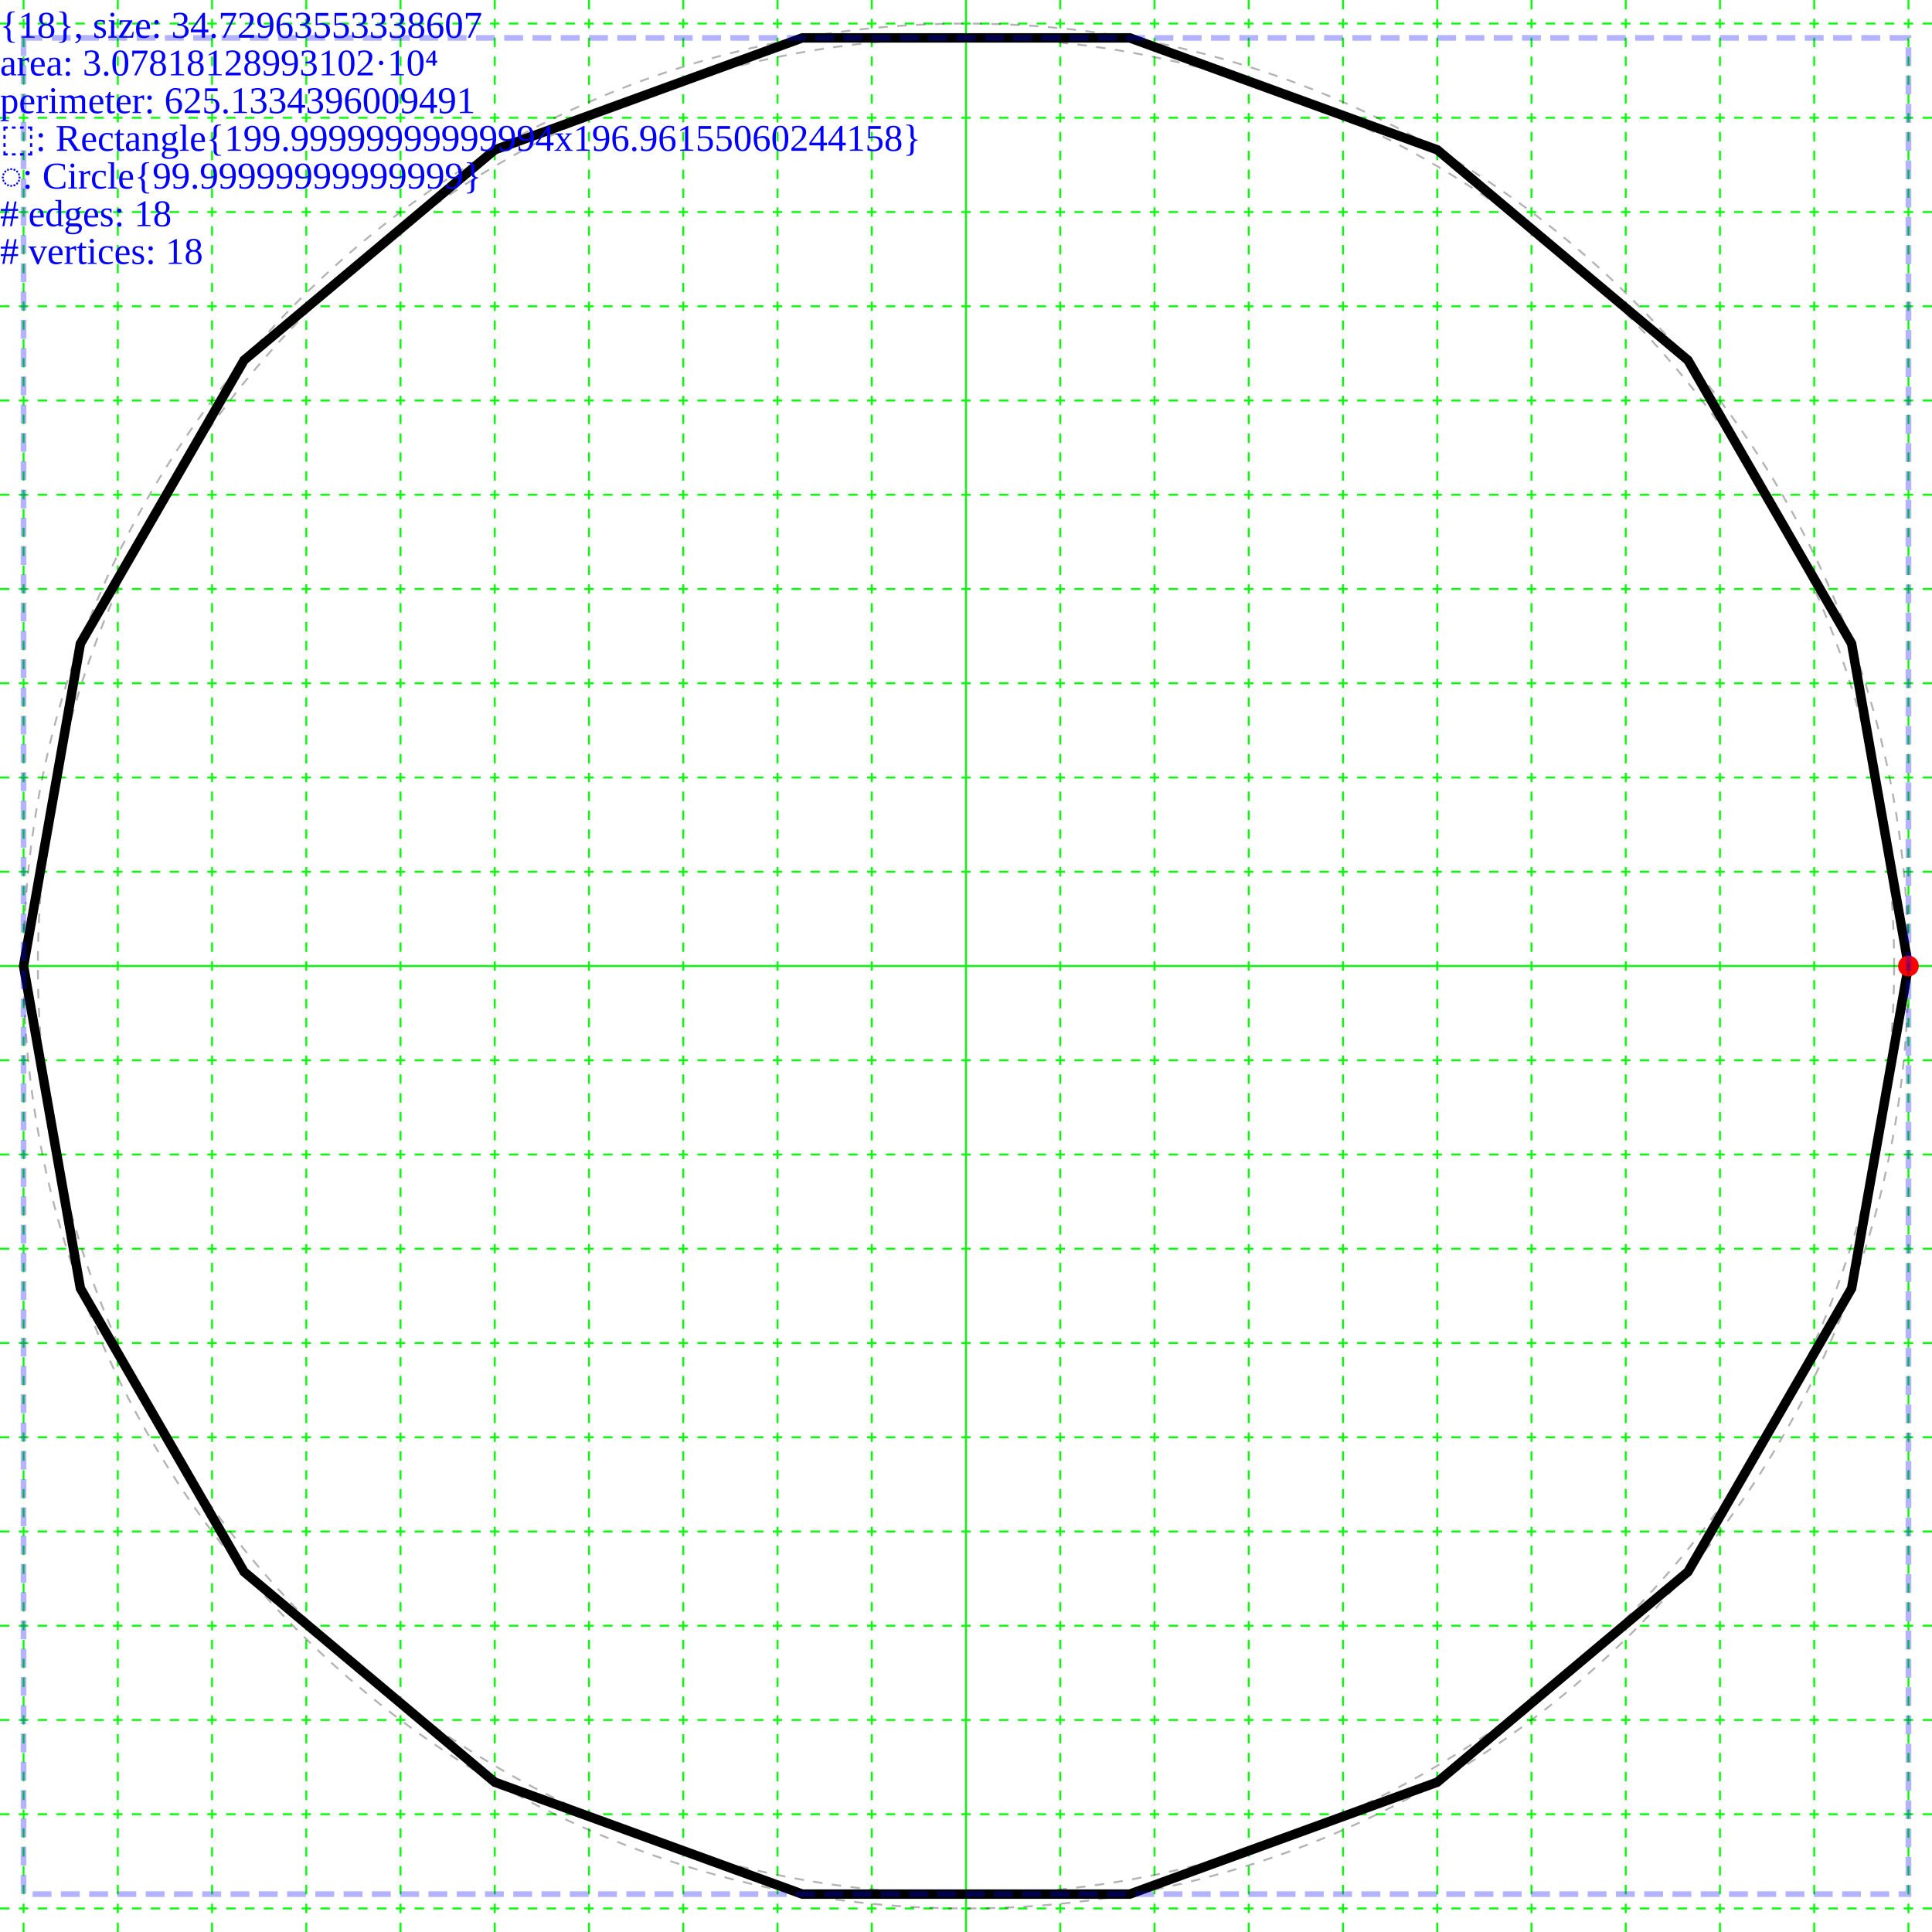
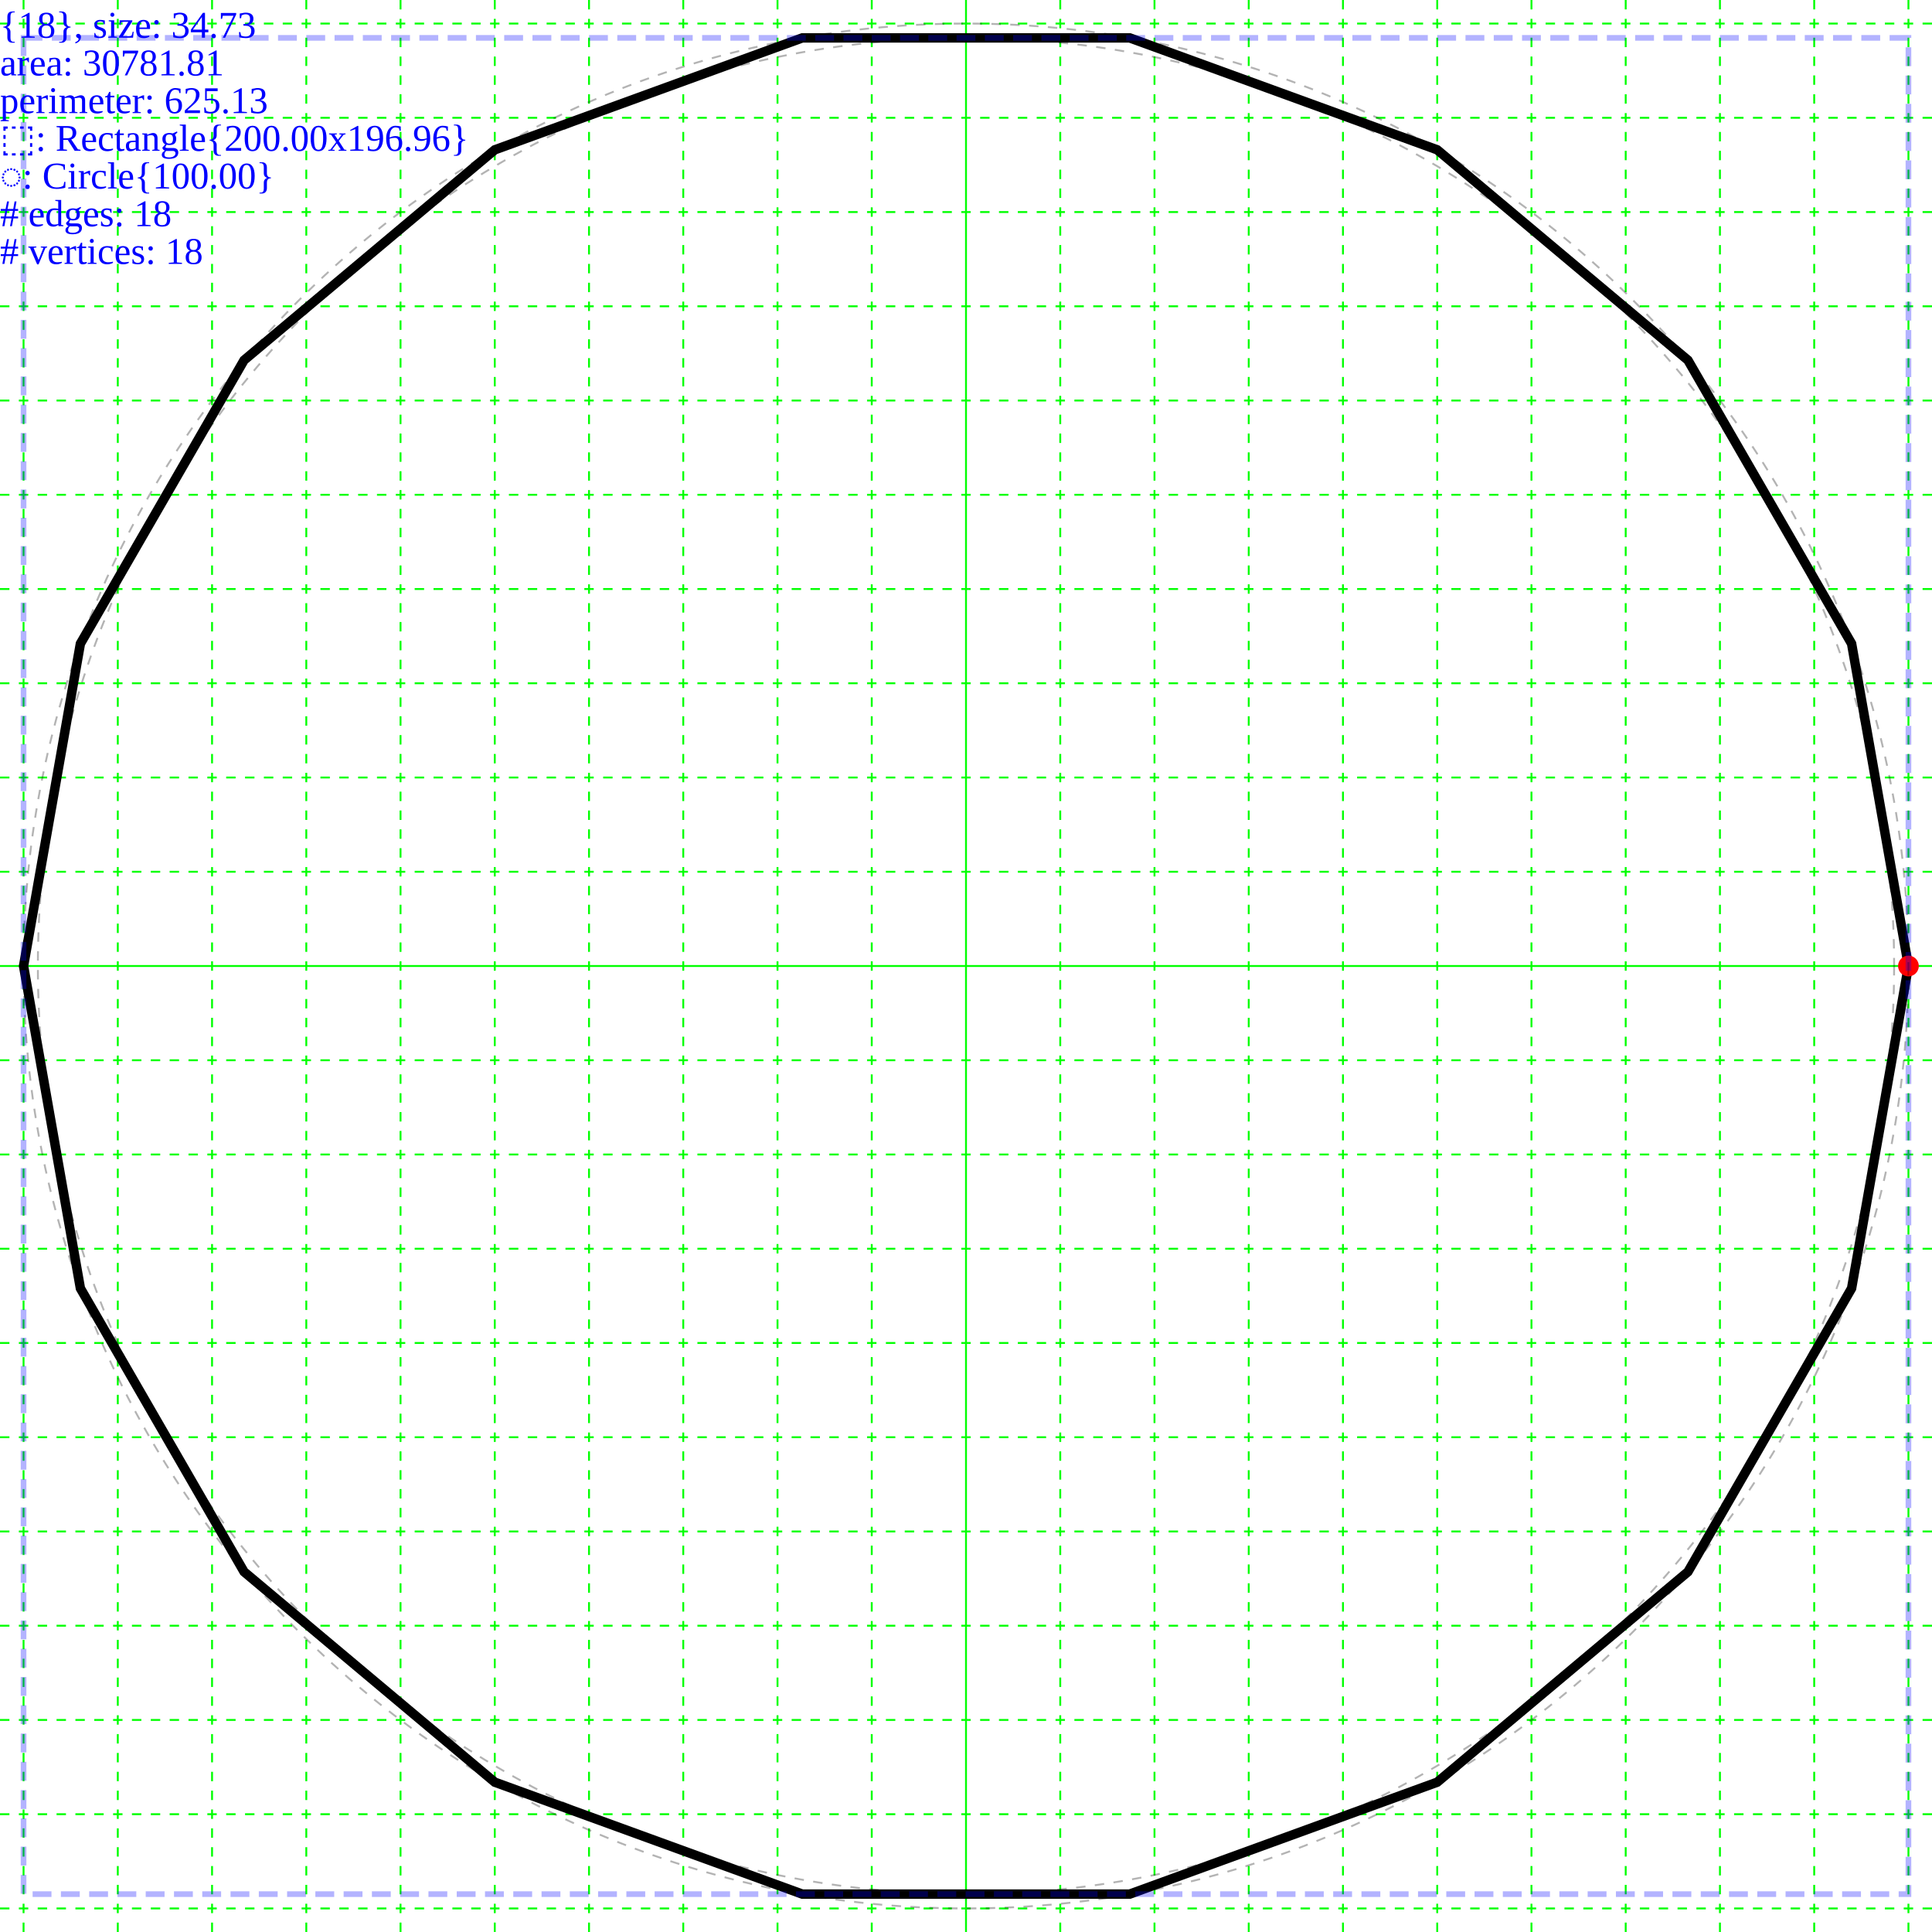
<svg xmlns="http://www.w3.org/2000/svg" height="205.0" width="205.0">
  <g transform="translate(102.5,102.5)">
    <g id="grid">
      <line stroke="#00ff00" stroke-width="0.2" x1="0" x2="0" y1="-102.5" y2="102.5" />
      <line stroke="#00ff00" stroke-dasharray="1,1" stroke-width="0.2" x1="10.0" x2="10.0" y1="-102.5" y2="102.5" />
      <line stroke="#00ff00" stroke-dasharray="1,1" stroke-width="0.2" x1="-10.0" x2="-10.0" y1="-102.5" y2="102.5" />
      <line stroke="#00ff00" stroke-dasharray="1,1" stroke-width="0.2" x1="20.0" x2="20.0" y1="-102.5" y2="102.5" />
      <line stroke="#00ff00" stroke-dasharray="1,1" stroke-width="0.2" x1="-20.0" x2="-20.0" y1="-102.5" y2="102.5" />
      <line stroke="#00ff00" stroke-dasharray="1,1" stroke-width="0.2" x1="30.0" x2="30.0" y1="-102.5" y2="102.5" />
      <line stroke="#00ff00" stroke-dasharray="1,1" stroke-width="0.2" x1="-30.0" x2="-30.0" y1="-102.5" y2="102.5" />
      <line stroke="#00ff00" stroke-dasharray="1,1" stroke-width="0.2" x1="40.0" x2="40.0" y1="-102.5" y2="102.5" />
      <line stroke="#00ff00" stroke-dasharray="1,1" stroke-width="0.2" x1="-40.0" x2="-40.0" y1="-102.5" y2="102.5" />
      <line stroke="#00ff00" stroke-dasharray="1,1" stroke-width="0.2" x1="50.0" x2="50.0" y1="-102.5" y2="102.5" />
      <line stroke="#00ff00" stroke-dasharray="1,1" stroke-width="0.2" x1="-50.0" x2="-50.0" y1="-102.5" y2="102.5" />
      <line stroke="#00ff00" stroke-dasharray="1,1" stroke-width="0.2" x1="60.0" x2="60.0" y1="-102.5" y2="102.5" />
      <line stroke="#00ff00" stroke-dasharray="1,1" stroke-width="0.2" x1="-60.0" x2="-60.0" y1="-102.5" y2="102.5" />
      <line stroke="#00ff00" stroke-dasharray="1,1" stroke-width="0.2" x1="70.0" x2="70.0" y1="-102.5" y2="102.5" />
      <line stroke="#00ff00" stroke-dasharray="1,1" stroke-width="0.2" x1="-70.0" x2="-70.0" y1="-102.5" y2="102.5" />
      <line stroke="#00ff00" stroke-dasharray="1,1" stroke-width="0.2" x1="80.0" x2="80.0" y1="-102.5" y2="102.5" />
      <line stroke="#00ff00" stroke-dasharray="1,1" stroke-width="0.2" x1="-80.0" x2="-80.0" y1="-102.5" y2="102.5" />
      <line stroke="#00ff00" stroke-dasharray="1,1" stroke-width="0.2" x1="90.0" x2="90.0" y1="-102.5" y2="102.5" />
      <line stroke="#00ff00" stroke-dasharray="1,1" stroke-width="0.2" x1="-90.0" x2="-90.0" y1="-102.5" y2="102.5" />
      <line stroke="#00ff00" stroke-dasharray="1,1" stroke-width="0.2" x1="100.0" x2="100.0" y1="-102.5" y2="102.5" />
      <line stroke="#00ff00" stroke-dasharray="1,1" stroke-width="0.2" x1="-100.0" x2="-100.0" y1="-102.5" y2="102.5" />
      <line stroke="#00ff00" stroke-dasharray="1,1" stroke-width="0.2" x1="110.0" x2="110.0" y1="-102.5" y2="102.5" />
      <line stroke="#00ff00" stroke-dasharray="1,1" stroke-width="0.2" x1="-110.0" x2="-110.0" y1="-102.5" y2="102.5" />
      <line stroke="#00ff00" stroke-width="0.2" x1="-102.5" x2="102.5" y1="0" y2="0" />
      <line stroke="#00ff00" stroke-dasharray="1,1" stroke-width="0.2" x1="-102.5" x2="102.5" y1="10.0" y2="10.0" />
      <line stroke="#00ff00" stroke-dasharray="1,1" stroke-width="0.2" x1="-102.5" x2="102.5" y1="-10.0" y2="-10.0" />
      <line stroke="#00ff00" stroke-dasharray="1,1" stroke-width="0.2" x1="-102.5" x2="102.5" y1="20.0" y2="20.0" />
      <line stroke="#00ff00" stroke-dasharray="1,1" stroke-width="0.2" x1="-102.5" x2="102.5" y1="-20.0" y2="-20.0" />
      <line stroke="#00ff00" stroke-dasharray="1,1" stroke-width="0.2" x1="-102.5" x2="102.5" y1="30.0" y2="30.0" />
      <line stroke="#00ff00" stroke-dasharray="1,1" stroke-width="0.2" x1="-102.5" x2="102.5" y1="-30.0" y2="-30.0" />
      <line stroke="#00ff00" stroke-dasharray="1,1" stroke-width="0.2" x1="-102.5" x2="102.5" y1="40.0" y2="40.0" />
      <line stroke="#00ff00" stroke-dasharray="1,1" stroke-width="0.2" x1="-102.5" x2="102.5" y1="-40.0" y2="-40.0" />
      <line stroke="#00ff00" stroke-dasharray="1,1" stroke-width="0.2" x1="-102.5" x2="102.5" y1="50.0" y2="50.0" />
      <line stroke="#00ff00" stroke-dasharray="1,1" stroke-width="0.2" x1="-102.5" x2="102.5" y1="-50.0" y2="-50.0" />
      <line stroke="#00ff00" stroke-dasharray="1,1" stroke-width="0.2" x1="-102.5" x2="102.5" y1="60.0" y2="60.0" />
      <line stroke="#00ff00" stroke-dasharray="1,1" stroke-width="0.2" x1="-102.5" x2="102.5" y1="-60.0" y2="-60.0" />
      <line stroke="#00ff00" stroke-dasharray="1,1" stroke-width="0.2" x1="-102.5" x2="102.5" y1="70.0" y2="70.0" />
      <line stroke="#00ff00" stroke-dasharray="1,1" stroke-width="0.2" x1="-102.5" x2="102.5" y1="-70.0" y2="-70.0" />
      <line stroke="#00ff00" stroke-dasharray="1,1" stroke-width="0.2" x1="-102.5" x2="102.5" y1="80.0" y2="80.0" />
      <line stroke="#00ff00" stroke-dasharray="1,1" stroke-width="0.2" x1="-102.5" x2="102.5" y1="-80.0" y2="-80.0" />
      <line stroke="#00ff00" stroke-dasharray="1,1" stroke-width="0.2" x1="-102.5" x2="102.5" y1="90.0" y2="90.0" />
      <line stroke="#00ff00" stroke-dasharray="1,1" stroke-width="0.2" x1="-102.5" x2="102.5" y1="-90.0" y2="-90.0" />
      <line stroke="#00ff00" stroke-dasharray="1,1" stroke-width="0.2" x1="-102.5" x2="102.5" y1="100.0" y2="100.0" />
      <line stroke="#00ff00" stroke-dasharray="1,1" stroke-width="0.2" x1="-102.5" x2="102.5" y1="-100.0" y2="-100.0" />
      <line stroke="#00ff00" stroke-dasharray="1,1" stroke-width="0.2" x1="-102.5" x2="102.5" y1="110.0" y2="110.0" />
      <line stroke="#00ff00" stroke-dasharray="1,1" stroke-width="0.2" x1="-102.5" x2="102.5" y1="-110.0" y2="-110.0" />
      <line stroke="#00ff00" stroke-dasharray="1,1" stroke-width="0.2" x1="-102.5" x2="102.5" y1="120.0" y2="120.0" />
      <line stroke="#00ff00" stroke-dasharray="1,1" stroke-width="0.2" x1="-102.5" x2="102.5" y1="-120.0" y2="-120.0" />
      <line stroke="#00ff00" stroke-dasharray="1,1" stroke-width="0.2" x1="-102.5" x2="102.5" y1="130.0" y2="130.0" />
      <line stroke="#00ff00" stroke-dasharray="1,1" stroke-width="0.2" x1="-102.5" x2="102.5" y1="-130.0" y2="-130.0" />
      <line stroke="#00ff00" stroke-dasharray="1,1" stroke-width="0.2" x1="-102.5" x2="102.5" y1="140.0" y2="140.0" />
      <line stroke="#00ff00" stroke-dasharray="1,1" stroke-width="0.2" x1="-102.5" x2="102.5" y1="-140.0" y2="-140.0" />
      <line stroke="#00ff00" stroke-dasharray="1,1" stroke-width="0.2" x1="-102.5" x2="102.5" y1="150.0" y2="150.0" />
      <line stroke="#00ff00" stroke-dasharray="1,1" stroke-width="0.2" x1="-102.5" x2="102.5" y1="-150.0" y2="-150.0" />
      <line stroke="#00ff00" stroke-dasharray="1,1" stroke-width="0.2" x1="-102.5" x2="102.5" y1="160.0" y2="160.0" />
      <line stroke="#00ff00" stroke-dasharray="1,1" stroke-width="0.2" x1="-102.5" x2="102.5" y1="-160.0" y2="-160.0" />
      <line stroke="#00ff00" stroke-dasharray="1,1" stroke-width="0.2" x1="-102.5" x2="102.5" y1="170.0" y2="170.0" />
      <line stroke="#00ff00" stroke-dasharray="1,1" stroke-width="0.2" x1="-102.5" x2="102.5" y1="-170.0" y2="-170.0" />
      <line stroke="#00ff00" stroke-dasharray="1,1" stroke-width="0.2" x1="-102.5" x2="102.5" y1="180.0" y2="180.0" />
      <line stroke="#00ff00" stroke-dasharray="1,1" stroke-width="0.2" x1="-102.5" x2="102.5" y1="-180.0" y2="-180.0" />
      <line stroke="#00ff00" stroke-dasharray="1,1" stroke-width="0.2" x1="-102.5" x2="102.5" y1="190.0" y2="190.0" />
      <line stroke="#00ff00" stroke-dasharray="1,1" stroke-width="0.2" x1="-102.5" x2="102.5" y1="-190.0" y2="-190.0" />
      <line stroke="#00ff00" stroke-dasharray="1,1" stroke-width="0.2" x1="-102.5" x2="102.5" y1="200.0" y2="200.0" />
      <line stroke="#00ff00" stroke-dasharray="1,1" stroke-width="0.2" x1="-102.5" x2="102.5" y1="-200.0" y2="-200.0" />
      <line stroke="#00ff00" stroke-dasharray="1,1" stroke-width="0.2" x1="-102.5" x2="102.5" y1="210.0" y2="210.0" />
      <line stroke="#00ff00" stroke-dasharray="1,1" stroke-width="0.2" x1="-102.5" x2="102.5" y1="-210.0" y2="-210.0" />
    </g>
    <g>
      <polygon fill="none" points="100,0.0 93.969,34.202 76.604,64.279 50,86.603 17.365,98.481 -17.365,98.481 -50,86.603 -76.604,64.279 -93.969,34.202 -100,1.224646799147353E-14 -93.969,-34.202 -76.604,-64.279 -50,-86.603 -17.365,-98.481 17.365,-98.481 50,-86.603 76.604,-64.279 93.969,-34.202" stroke="black" stroke-width="1" />
      <circle cx="100" cy="0.0" fill="#ff0000" r="1.1" />
      <circle fill="none" r="98.481" stroke="black" stroke-dasharray="1,1" stroke-opacity="0.3" stroke-width="0.2" />
      <circle fill="none" r="100" stroke="black" stroke-dasharray="1,1" stroke-opacity="0.3" stroke-width="0.2" />
      <rect fill="none" height="196.962" stroke="blue" stroke-dasharray="2,1" stroke-opacity="0.3" stroke-width="0.6" width="200" x="-100" y="-98.481" />
    </g>
  </g>
  <g>
    <text fill="blue" font-size="4.0" id="info" x="0" y="0">
-       <tspan dy="4.0" x="0">{18}, size: 34.72963553338607</tspan>
-       <tspan dy="4.0" x="0">area: 3.07818128993102·10⁴</tspan>
-       <tspan dy="4.0" x="0">perimeter: 625.1334396009491</tspan>
-       <tspan dy="4.0" x="0">⬚: Rectangle{199.99999999999994x196.96155060244158}</tspan>
-       <tspan dy="4.0" x="0">◌: Circle{99.99999999999999}</tspan>
+       <tspan dy="4.0" x="0">{18}, size: 34.73</tspan>
+       <tspan dy="4.0" x="0">area: 30781.81</tspan>
+       <tspan dy="4.0" x="0">perimeter: 625.13</tspan>
+       <tspan dy="4.0" x="0">⬚: Rectangle{200.00x196.96}</tspan>
+       <tspan dy="4.0" x="0">◌: Circle{100.00}</tspan>
      <tspan dy="4.0" x="0"># edges: 18</tspan>
      <tspan dy="4.0" x="0"># vertices: 18</tspan>
    </text>
  </g>
</svg>
